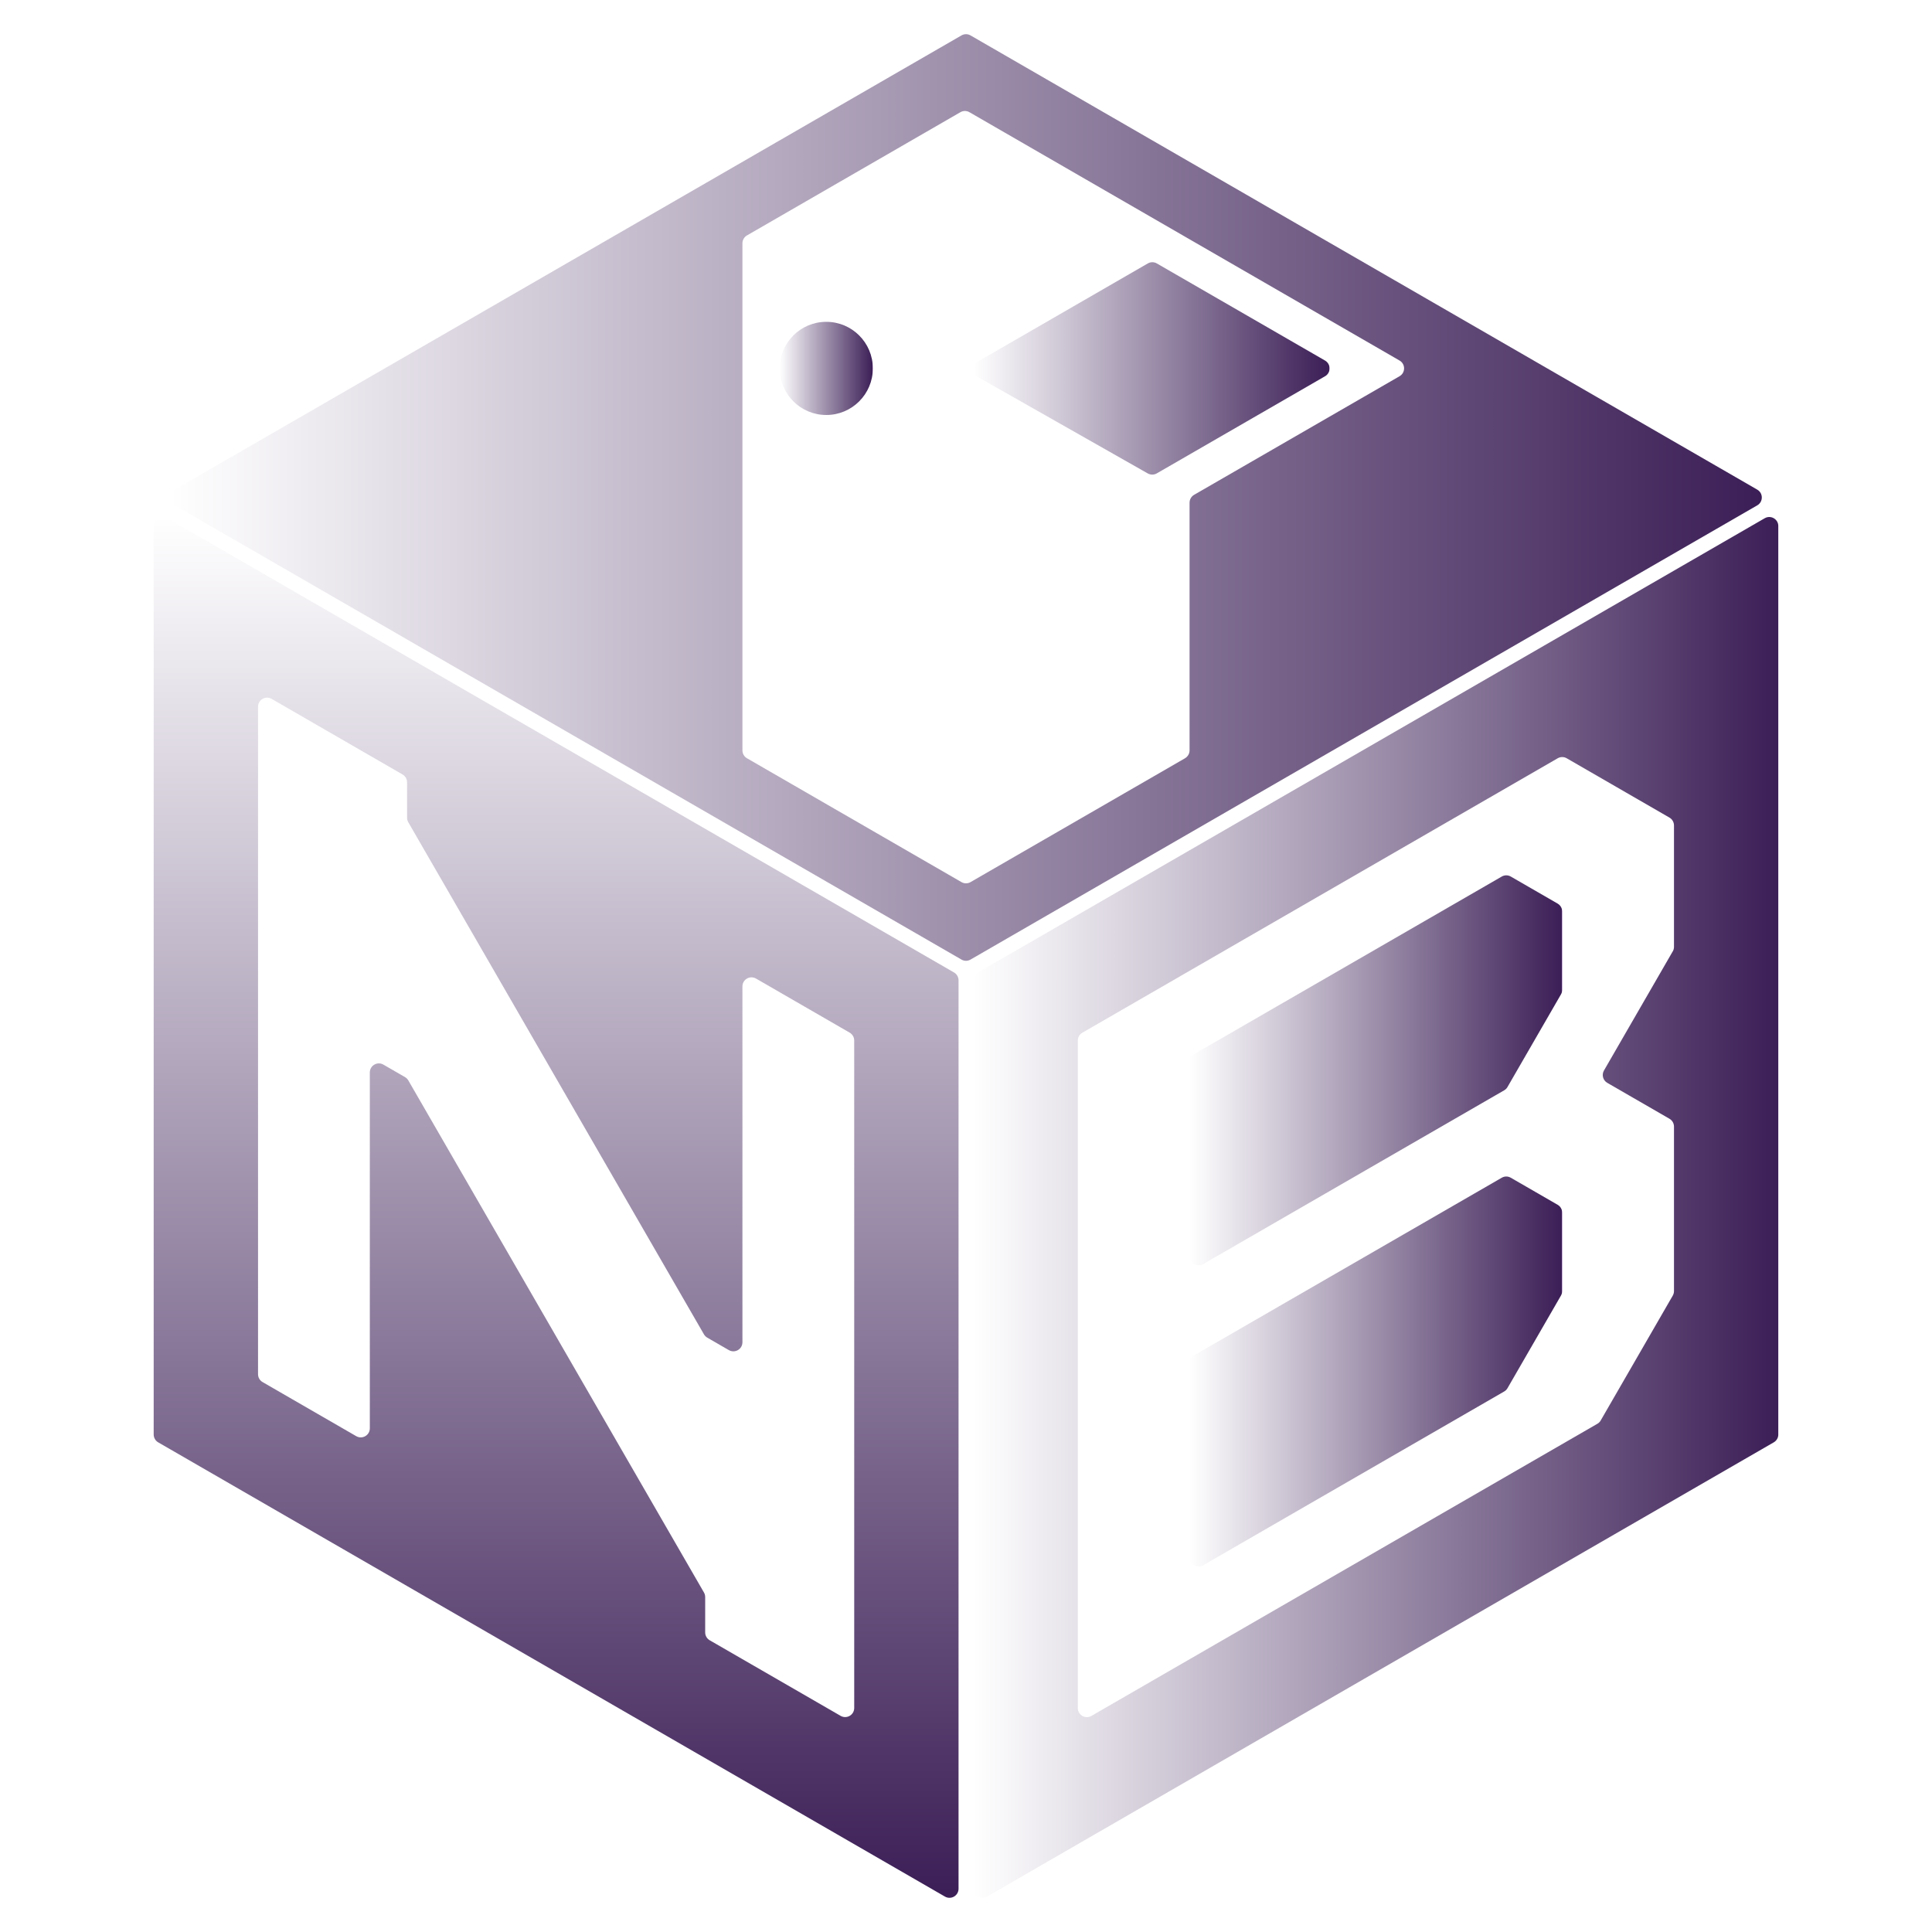
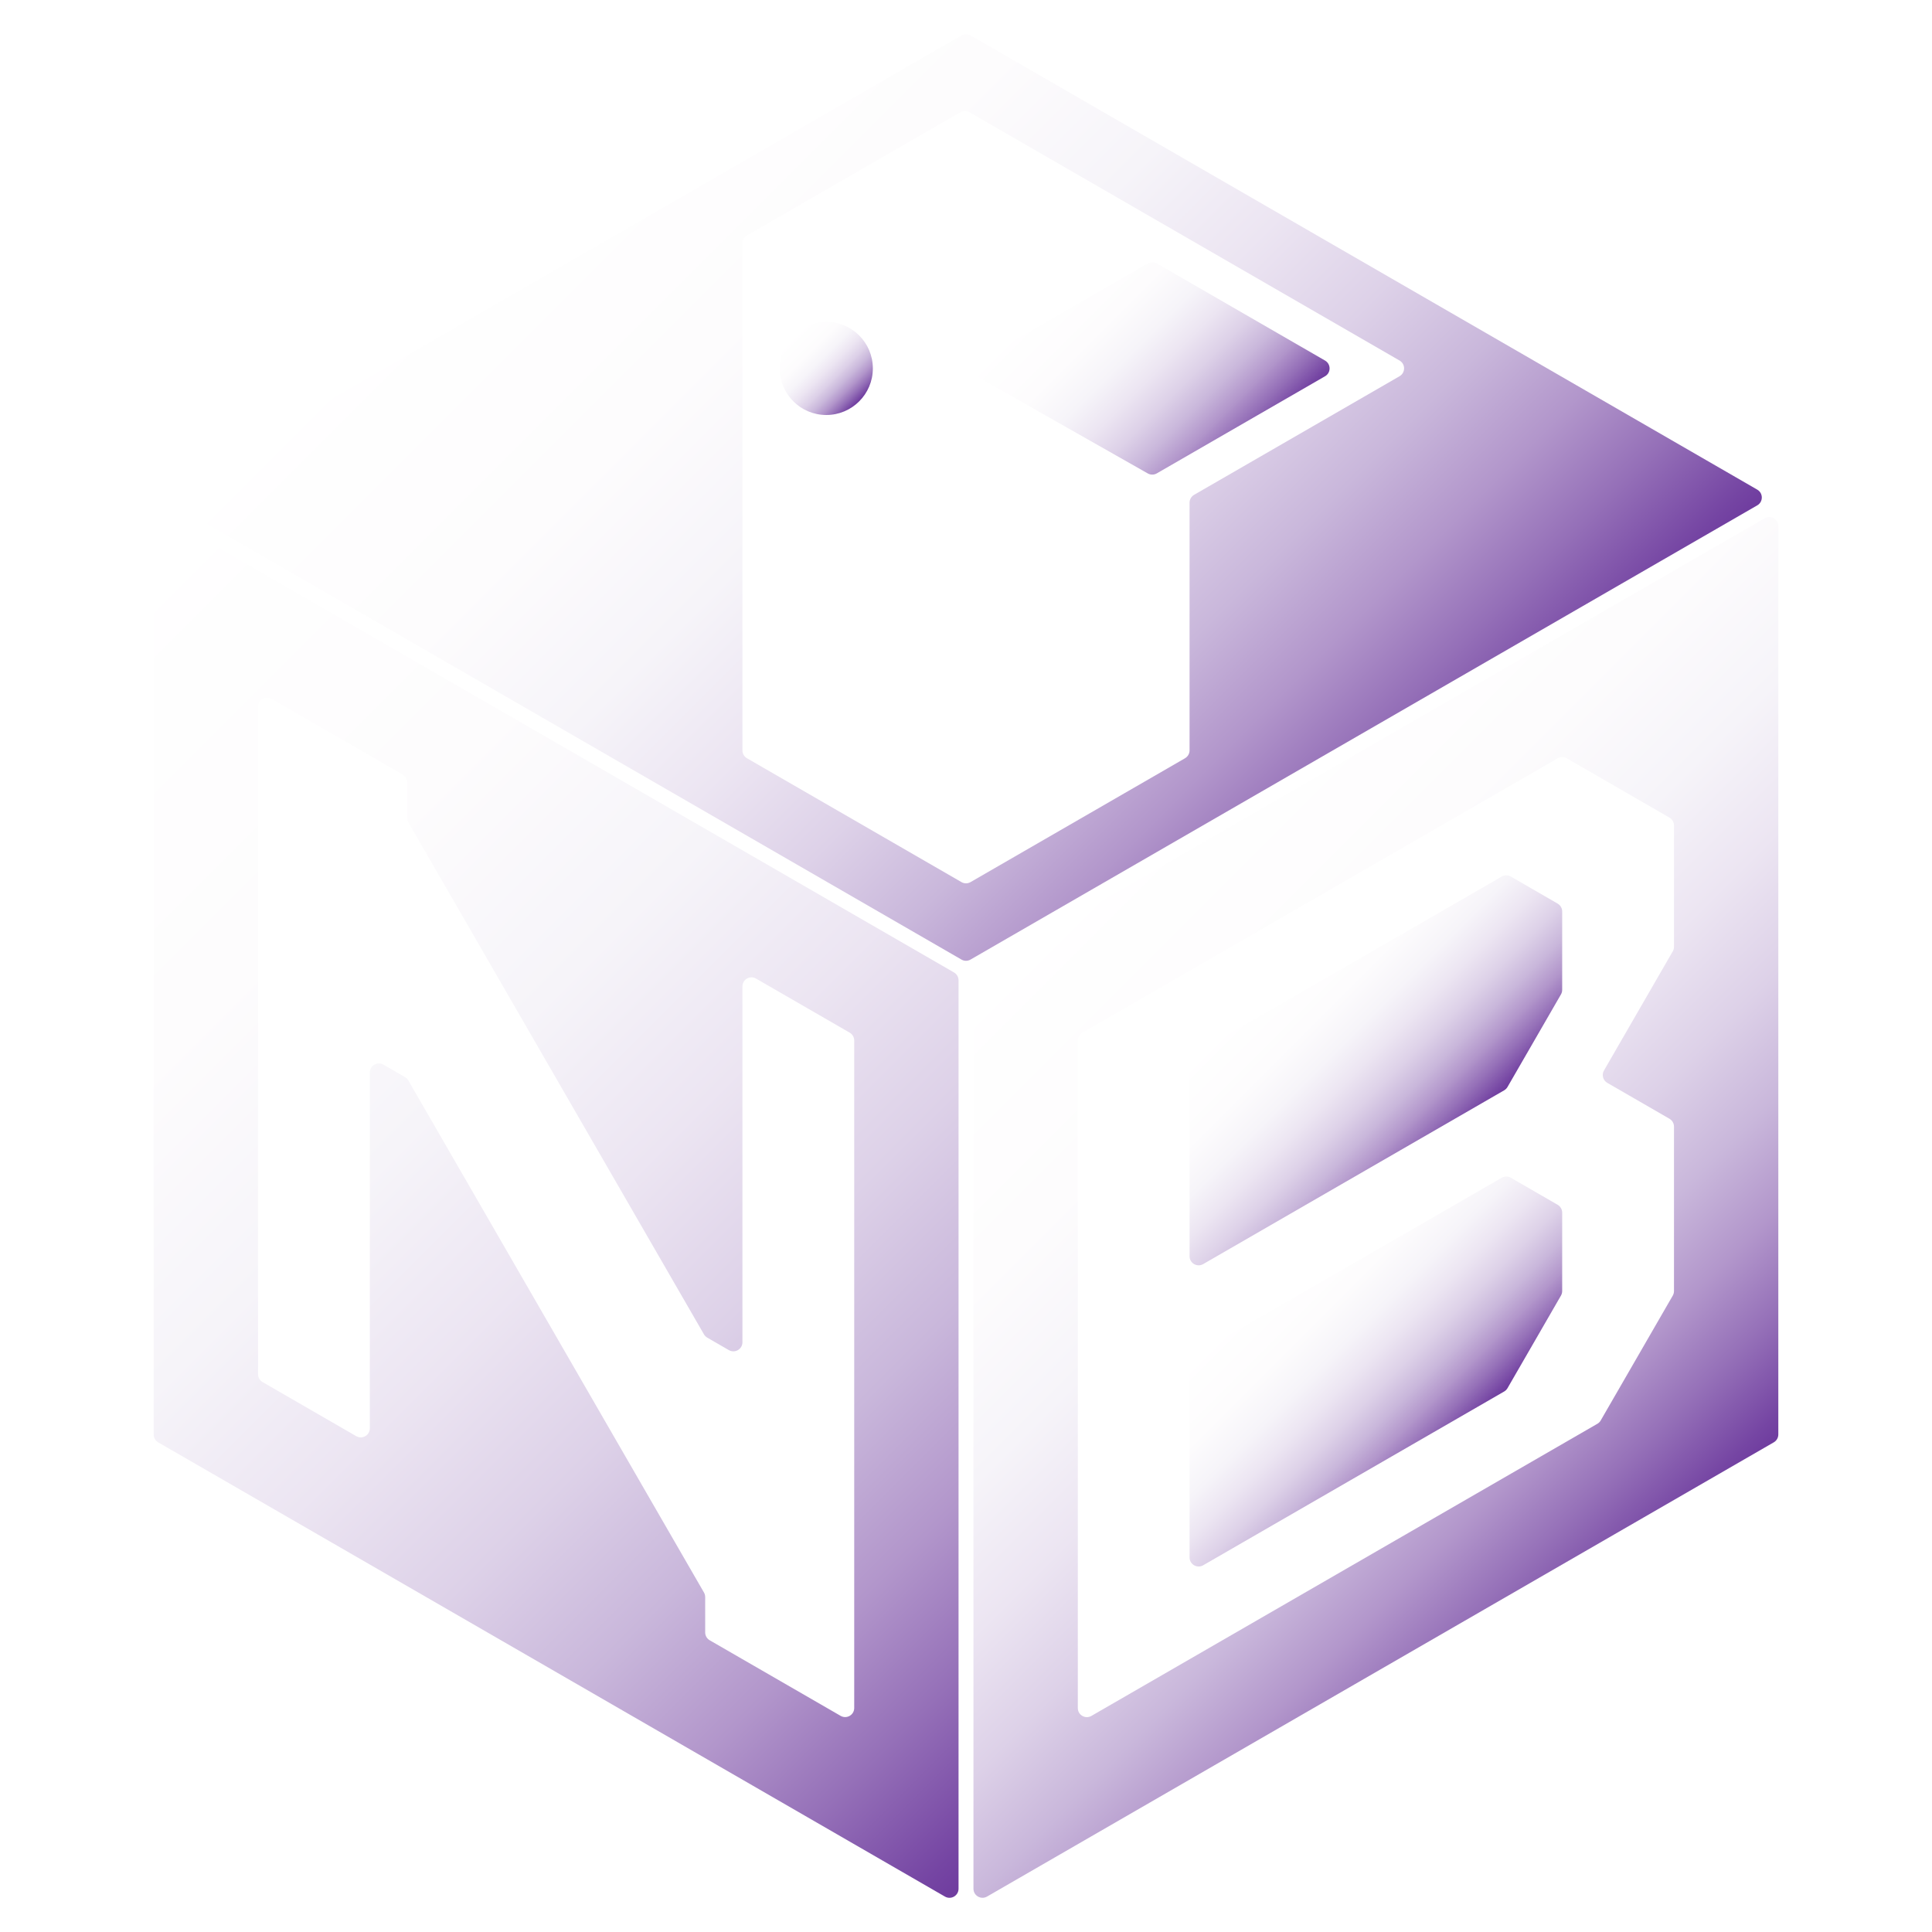
<svg xmlns="http://www.w3.org/2000/svg" xmlns:xlink="http://www.w3.org/1999/xlink" style="width:100%;height:100%" viewBox="0 0 640 640">
-   <linearGradient id="a" gradientUnits="userSpaceOnUse" x1="258.28" x2="289.14" y1="122.04" y2="122.04">
+   <linearGradient id="a" gradientUnits="userSpaceOnUse" x1="262.8" x2="284.62" y1="111.13" y2="132.95">
    <stop offset="0" stop-color="#fff" />
-     <stop offset="1" stop-color="#3b1e56" />
+     <stop offset=".25" stop-color="#fdfcfd" />
+     <stop offset=".4" stop-color="#f6f4f9" />
+     <stop offset=".52" stop-color="#ece5f2" />
+     <stop offset=".63" stop-color="#ddd1e8" />
+     <stop offset=".73" stop-color="#c9b7db" />
+     <stop offset=".82" stop-color="#b296cb" />
+     <stop offset=".9" stop-color="#9570b8" />
+     <stop offset=".98" stop-color="#7545a3" />
+     <stop offset="1" stop-color="#6f3c9f" />
    <stop offset="1" stop-color="#884ea4" />
  </linearGradient>
-   <linearGradient id="b" x1="322.5" x2="440.43" xlink:href="#a" y1="122.04" y2="122.04" />
-   <linearGradient id="c" x1="56.38" x2="583.62" xlink:href="#a" y1="164.79" y2="164.79" />
-   <linearGradient id="d" x1="184.22" x2="184.22" xlink:href="#a" y1="171.26" y2="628.67" />
-   <linearGradient id="e" x1="394.06" x2="517.49" xlink:href="#a" y1="454.33" y2="454.33" />
-   <linearGradient id="f" x1="394.06" x2="517.49" xlink:href="#a" y1="354.56" y2="354.56" />
-   <linearGradient id="g" x1="322.47" x2="589.09" xlink:href="#a" y1="399.97" y2="399.97" />
+   <linearGradient id="b" x1="351.43" x2="411.5" xlink:href="#a" y1="92.15" y2="152.22" />
+   <linearGradient id="c" x1="187.57" x2="452.43" xlink:href="#a" y1="32.36" y2="297.23" />
+   <linearGradient id="d" x1="4.1" x2="364.35" xlink:href="#a" y1="219.84" y2="580.09" />
+   <linearGradient id="e" x1="420.68" x2="478.17" xlink:href="#a" y1="423.72" y2="481.2" />
+   <linearGradient id="f" x1="420.68" x2="478.17" xlink:href="#a" y1="323.95" y2="381.43" />
+   <linearGradient id="g" x1="350.88" x2="560.67" xlink:href="#a" y1="295.08" y2="504.86" />
  <circle cx="273.71" cy="122.04" fill="url(#a)" r="15.43" />
  <path d="m380.22 87.27-56.22 32.46c-2.01 1.16-2 4.06.02 5.21l56.19 31.89c.93.52 2.06.52 2.98-.01l55.75-32.18c2-1.15 2-4.04 0-5.2l-55.72-32.17c-.93-.54-2.07-.54-3 0z" fill="url(#b)" />
  <path d="m318.5 11.73-260.62 150.47c-2 1.15-2 4.04 0 5.2l260.62 150.47c.93.54 2.07.54 3 0l260.62-150.47c2-1.15 2-4.04 0-5.2l-260.62-150.47c-.93-.54-2.07-.54-3 0zm74.06 239.45-71.06 41.03c-.93.54-2.07.54-3 0l-71.06-41.03c-.93-.54-1.5-1.53-1.5-2.6v-167.99c0-1.07.57-2.06 1.5-2.6l70.7-40.82c.93-.54 2.07-.54 3 0l142.48 82.26c2 1.15 2 4.04 0 5.2l-68.06 39.29c-.93.54-1.5 1.53-1.5 2.6v82.05c0 1.07-.57 2.06-1.5 2.6z" fill="url(#c)" />
  <path d="m50.91 174.27v300.93c0 1.07.57 2.06 1.5 2.6l260.62 150.47c2 1.15 4.5-.29 4.5-2.6v-300.93c0-1.07-.57-2.06-1.5-2.6l-260.62-150.47c-2-1.15-4.5.29-4.5 2.6zm227.56 394.13-43.37-25.04c-.93-.54-1.5-1.53-1.5-2.6v-11.72c0-.53-.14-1.04-.4-1.5l-97.94-169.64c-.26-.46-.64-.83-1.1-1.1l-7.15-4.13c-2-1.15-4.5.29-4.5 2.6v117.88c0 2.31-2.5 3.75-4.5 2.6l-31.03-17.92c-.93-.54-1.5-1.53-1.5-2.6v-221.12c0-2.31 2.5-3.75 4.5-2.6l43.37 25.04c.93.54 1.5 1.53 1.5 2.6v11.72c0 .53.14 1.04.4 1.5l97.94 169.64c.26.46.64.83 1.1 1.1l7.15 4.13c2 1.15 4.5-.29 4.5-2.6v-117.88c0-2.31 2.5-3.75 4.5-2.6l31.03 17.92c.93.54 1.5 1.53 1.5 2.6v221.12c0 2.31-2.5 3.75-4.5 2.6z" fill="url(#d)" />
  <path d="m394.06 451.58v64.34c0 2.31 2.5 3.75 4.5 2.6l99.72-57.57c.46-.26.83-.64 1.1-1.1l17.71-30.68c.26-.46.4-.97.4-1.5v-25.97c0-1.07-.57-2.06-1.5-2.6l-15.52-8.96c-.93-.54-2.07-.54-3 0l-101.92 58.84c-.93.54-1.5 1.53-1.5 2.6z" fill="url(#e)" />
  <path d="m394.06 351.81v64.34c0 2.31 2.5 3.75 4.5 2.6l99.72-57.57c.46-.26.83-.64 1.1-1.1l17.71-30.68c.26-.46.4-.97.4-1.5v-25.97c0-1.07-.57-2.06-1.5-2.6l-15.52-8.96c-.93-.54-2.07-.54-3 0l-101.92 58.84c-.93.54-1.5 1.53-1.5 2.6z" fill="url(#f)" />
  <path d="m322.47 324.73v300.93c0 2.31 2.5 3.75 4.5 2.6l260.62-150.47c.93-.54 1.5-1.53 1.5-2.6v-300.92c0-2.31-2.5-3.75-4.5-2.6l-260.62 150.47c-.93.54-1.5 1.53-1.5 2.6zm231.65-9.58-22.78 39.46c-.83 1.43-.34 3.27 1.1 4.1l20.59 11.89c.93.54 1.5 1.53 1.5 2.6v54.48c0 .53-.14 1.04-.4 1.5l-23.88 41.37c-.26.46-.64.83-1.1 1.1l-167.61 96.77c-2 1.15-4.5-.29-4.5-2.6v-221.12c0-1.07.57-2.06 1.5-2.6l157.46-90.91c.93-.54 2.07-.54 3 0l34.03 19.65c.93.54 1.5 1.53 1.5 2.6v40.22c0 .53-.14 1.04-.4 1.5z" fill="url(#g)" />
</svg>
